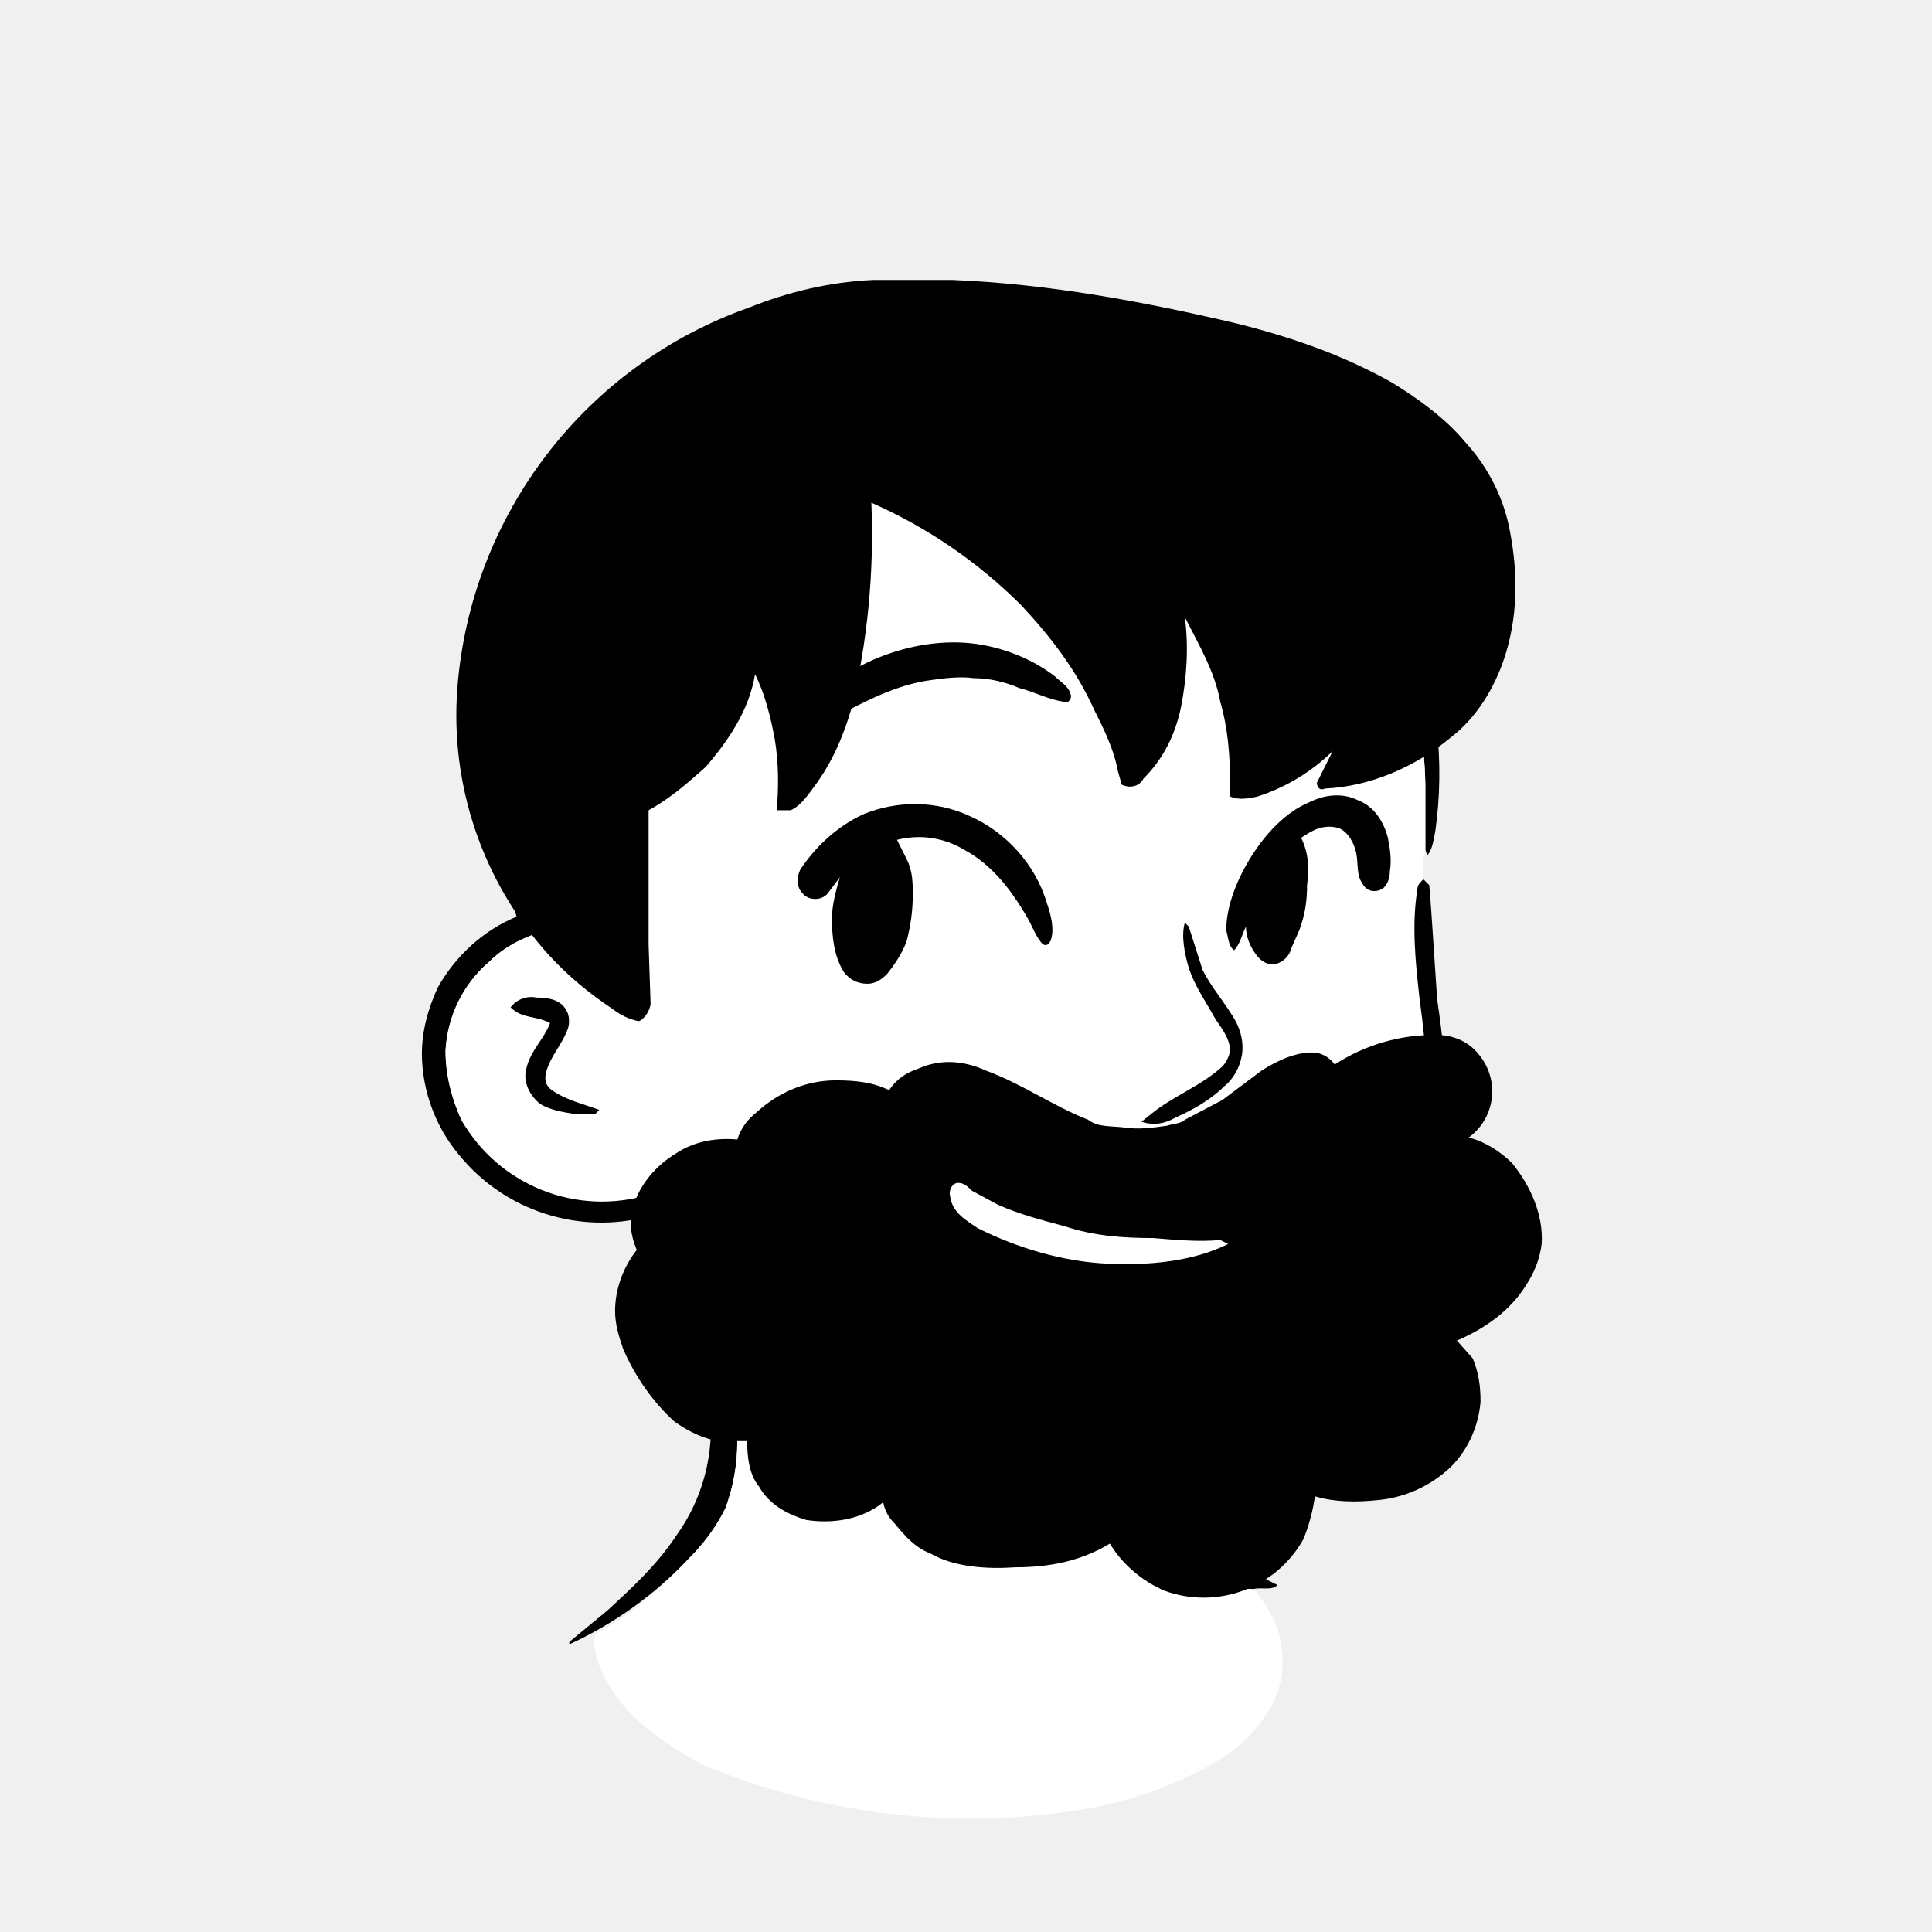
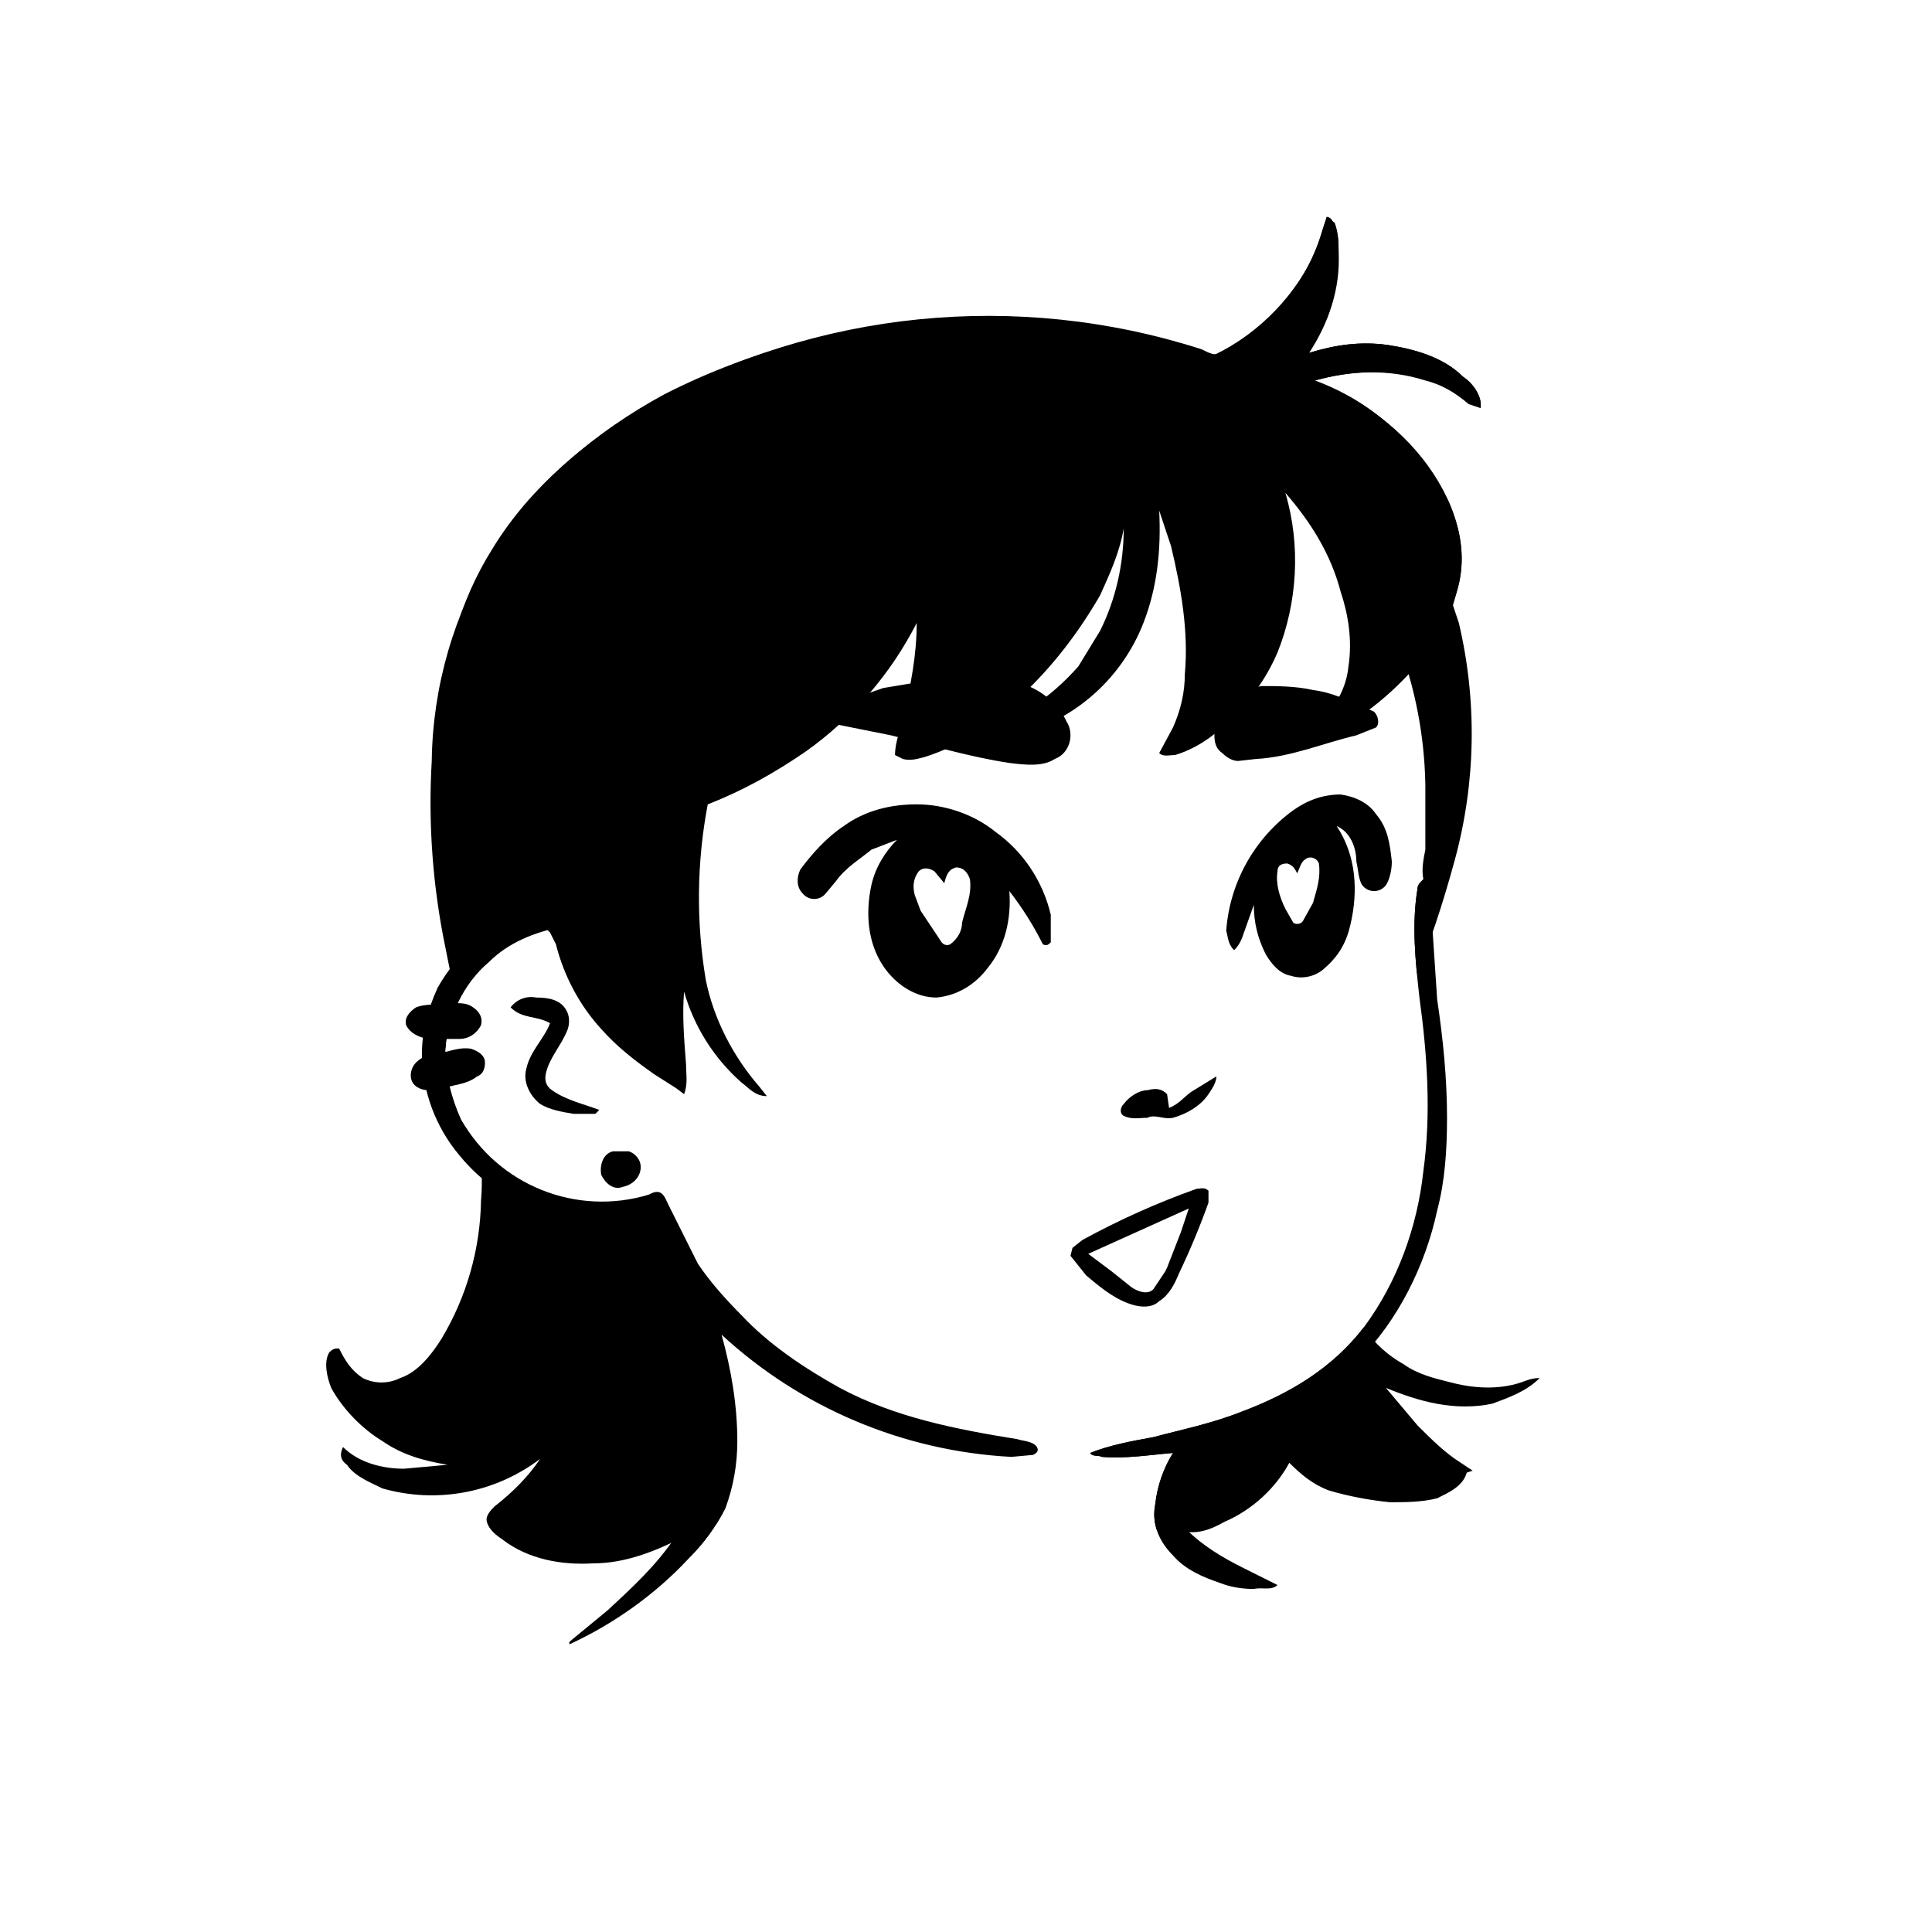
<svg xmlns="http://www.w3.org/2000/svg" viewBox="0 0 980 980" fill="none" shape-rendering="auto">
  <mask id="viewboxMask">
    <rect width="980" height="980" rx="0" ry="0" x="0" y="0" fill="#fff" />
  </mask>
  <g mask="url(#viewboxMask)">
+     <rect fill="#ffffff" width="980" height="980" x="0" y="0" />
    <g transform="translate(10 -60)">
+       <path d="M663 170c1 0 3 1 3 3 3 4 3 10 3 15 1 18-5 36-15 51 13-4 26-6 40-4 13 2 28 6 38 16 5 3 10 10 9 16l-6-2c-7-6-14-10-23-13-18-5-37-4-55 1 11 4 22 10 31 17 17 13 31 30 39 50 5 13 6 27 2 40l-2 7 3 9a244 244 0 0 1-2 120c-6 22-13 44-22 64-10 24-21 47-29 73-6 16-9 33-9 51l2 12 5 24a59 59 0 0 0 27 32c7 5 15 7 23 9 11 3 23 4 34 1 4-1 7-3 12-3-7 7-16 10-24 13-19 4-37-1-54-8l16 19c7 7 14 14 22 19l6 4-3 1c-2 7-9 10-15 13-8 2-16 2-24 2-10-1-21-3-31-6-8-3-14-8-20-14-7 13-19 24-33 30-7 4-15 7-23 4h-13c-13 0-25-2-38-3-21-1-42-5-62-7-21-2-43-2-64-2-23 1-45 4-66 12l-9 4c-14 7-29 13-45 13-16 1-33-2-46-12-3-2-7-5-8-9-1-3 2-6 4-8 9-7 17-15 23-24a91 91 0 0 1-80 15c-6-3-14-6-18-12-3-2-4-5-2-9 8 8 20 11 31 11l22-2c-12-2-23-5-33-12-10-6-20-16-26-27-2-5-4-13-1-18 2-2 3-2 5-2 3 6 6 11 12 15 6 3 13 3 19 0 9-3 16-12 21-20a141 141 0 0 0 20-70c1-11 0-23-1-34-3-31-11-63-17-94a362 362 0 0 1-7-95 210 210 0 0 1 31-107c21-34 52-60 87-79 45-23 96-36 147-38 44-2 90 3 132 18 23-11 42-31 52-54l5-16Z" fill="#000000" />
      <path d="M486 236c57-2 115 18 159 56a209 209 0 0 1 73 190c-1 4-1 8-4 12l-1-3v-33a215 215 0 0 0-172-206 235 235 0 0 0-270 153c-12 37-14 78-6 116 6-2 12-2 17-2 2 1 5 1 6 3s0 3-1 4l-12 4c-14 3-27 8-37 18a63 63 0 0 0-22 45c0 12 3 24 8 35 8 13 19 24 33 31 18 10 41 13 62 7 2-1 4-2 6-1s3 4 4 6l15 30a215 215 0 0 0 72 63c28 15 59 21 90 26 3 1 8 1 10 4 1 2 0 3-2 4l-11 1a231 231 0 0 1-147-62c5 18 8 36 8 54 0 12-2 23-6 34-5 10-11 18-19 26a196 196 0 0 1-60 43c-1-1 1-2 2-3l17-14c13-12 25-23 35-38a93 93 0 0 0 17-65l-4-39-2-10-12-17c-5-10-11-20-13-31a93 93 0 0 1-96-31 81 81 0 0 1-19-51c0-12 3-23 8-34 9-16 23-29 40-36-8-31-8-62-3-93 8-40 26-77 51-108 45-54 115-87 186-88Z" fill="#000" />
      <path d="M541 252a214 214 0 0 1 172 206v33c-1 5-2 10-1 15-2 2-3 3-3 5-3 18-1 37 1 55 4 29 6 59 2 88-3 28-13 56-30 79-16 21-38 34-62 43-15 6-30 9-45 13-11 2-22 4-32 8 1 2 4 1 6 2 12 1 24-1 36-2-5 8-8 17-9 26-2 10 2 19 9 26 6 7 15 11 24 14 5 2 11 3 17 3 7 9 13 18 14 30 2 12-1 24-8 34-9 14-22 23-37 30-18 9-38 15-57 18a352 352 0 0 1-192-23c-18-10-38-23-48-42-4-7-8-16-6-24 18-10 33-23 47-38 8-8 14-16 19-26 4-11 6-22 6-34 0-18-3-36-8-54a235 235 0 0 0 147 62l11-1c2-1 3-2 2-4-2-3-7-3-10-4-31-5-62-11-90-26-18-10-36-22-50-37-8-8-16-17-22-26l-15-30c-1-2-2-5-4-6s-4 0-6 1a82 82 0 0 1-95-38c-5-11-8-23-8-35 1-17 9-34 22-45 10-10 23-15 37-18l12-4c1-1 2-2 1-4s-4-2-6-3c-5 0-11 0-17 2-8-38-6-79 6-116a236 236 0 0 1 270-153Z" fill="#ffffff" />
      <path d="m712 506 3 3 1 13 3 45c3 20 5 40 5 60 0 16-1 32-5 47-6 28-20 56-40 76a174 174 0 0 1-88 46c-1 9-4 16-4 25-1 6 2 10 5 15 8 8 18 14 28 19l18 9c-3 3-8 1-12 2-6 0-12-1-17-3-9-3-18-7-24-14-7-7-11-16-9-26 1-9 4-18 9-26-12 1-24 3-36 2-2-1-5 0-6-2 10-4 21-6 32-8 15-4 30-7 45-13 24-9 46-22 62-43 17-23 27-51 30-79 4-29 2-59-2-88-2-18-4-37-1-55 0-2 1-3 3-5ZM262 566c6 0 12 1 15 6 2 3 2 7 1 10-3 8-9 14-11 22-1 4 0 7 3 9 7 5 16 7 24 10l-2 2h-11c-6-1-12-2-17-5-5-4-9-11-7-18 2-9 9-15 12-23-7-4-14-2-20-8 3-4 8-6 13-5Z" fill="#000" />
-       <path d="M679 466c8 3 13 11 15 19 1 5 2 11 1 17 0 3-1 7-4 9-4 2-8 1-10-3-3-4-2-10-3-15s-4-11-9-13c-8-2-13 1-19 5 4 8 4 16 3 24 0 8-1 15-4 23l-4 9c-1 4-4 7-8 8s-8-2-10-5c-3-4-5-9-5-14-2 4-3 9-6 12-3-2-3-7-4-10 0-13 6-27 13-38s17-22 29-27c8-4 17-5 25-1ZM482 474c18 8 33 24 39 44 2 6 4 13 2 19-1 2-2 3-4 2-3-3-5-8-7-12-8-14-18-28-33-36-10-6-22-8-34-5l5 10c3 6 3 12 3 18 0 8-1 15-3 23-2 6-6 12-10 17-3 3-6 5-10 5-5 0-9-2-12-6-5-8-6-18-6-27 0-7 2-14 4-21l-6 8c-3 4-10 4-13 0-3-3-3-8-1-12 8-12 19-22 32-28 17-7 37-7 54 1Z" fill="#000000" />
-       <path d="M479 386c16 1 33 7 46 17 3 3 7 5 8 9 1 2-1 5-3 4-8-1-15-5-23-7-7-3-15-5-23-5-7-1-15 0-22 1-15 2-30 9-43 16l-21 9-1-1c1-4 3-9 6-12 6-10 17-16 27-21 15-7 32-11 49-10ZM673 390c5 2 11 5 15 10 4 4 5 9 4 15l-23-7c-7-2-13-1-20-2-7 0-15 1-21 5l-13 8h-3c-1-3 0-6 2-8 5-9 13-15 22-18 12-4 24-6 37-3Z" fill="#000000" />
-       <path d="m591 528 2 2 7 22c4 8 10 15 15 23 4 6 6 13 5 20-1 6-4 12-9 16-7 7-16 12-25 16-5 3-11 4-17 2l5-4c11-9 25-14 36-24 2-2 4-6 4-9-1-7-5-11-8-16-5-9-10-16-13-25-2-7-4-16-2-23Z" fill="#000000" />
-       <path d="M719 585c9 0 17 4 22 11a29 29 0 0 1-6 41c8 2 16 7 22 13 9 11 16 26 15 41-1 8-4 15-8 21-8 13-21 22-35 28l8 9c3 7 4 14 4 22-1 12-6 24-15 33a62 62 0 0 1-38 17c-10 1-21 1-31-2-1 7-3 15-6 22a58 58 0 0 1-70 26c-12-5-22-14-28-24-15 9-31 12-48 12-14 1-31 0-43-7-8-3-13-9-18-15-3-3-5-6-6-11-11 9-26 11-39 9-10-3-19-8-24-17-5-6-6-15-6-23h-14c-8-1-16-5-23-10-11-10-20-23-26-37-2-6-4-12-4-19 0-11 4-22 11-31-3-7-4-14-2-21 3-12 12-22 22-28 9-6 20-8 31-7 2-6 5-10 10-14 11-10 25-16 40-16 10 0 19 1 27 5 4-6 9-9 15-11 11-5 23-4 34 1 19 7 34 18 52 25 5 4 12 3 19 4s14 0 21-1c3-1 7-1 9-3l19-10 20-15c8-5 18-10 28-9 4 1 7 3 9 6a92 92 0 0 1 52-15Z" fill="#000000" />
-       <path d="M476 660c3 0 5 2 7 4l13 7c11 5 23 8 34 11 15 5 30 6 45 6 12 1 23 2 34 1l4 2c-18 9-41 11-61 10-23-1-46-8-66-18-6-4-13-8-14-16-1-3 1-7 4-7Z" fill="#ffffff" />
-       <path d="M433 202h40c49 2 97 11 144 22 28 7 54 16 79 30 13 8 27 18 37 30 12 13 20 29 23 46 4 21 4 43-3 64-5 15-14 30-27 40-18 15-41 25-64 26-2 1-4 0-4-3l8-16a97 97 0 0 1-38 23c-4 1-10 2-14 0v-5c0-15-1-29-5-43-3-16-11-29-18-43 2 15 1 31-2 46-3 14-9 26-19 36-2 4-7 5-11 3l-2-7c-2-11-7-21-12-31-9-20-22-37-37-53a250 250 0 0 0-76-52 380 380 0 0 1-10 104c-4 14-10 28-19 40-3 4-7 10-12 12h-7c1-12 1-24-1-36-2-11-5-23-10-33-3 18-13 33-25 47-9 8-18 16-29 22v68l1 30c0 3-3 8-6 9-5-1-9-3-13-6-12-8-23-17-33-28a181 181 0 0 1-46-135 223 223 0 0 1 148-193c20-8 41-13 63-14Z" fill="#000000" />
+       <path d="M670 463c7 1 14 4 18 10 6 7 7 15 8 24 0 4-1 9-3 12-3 4-9 4-12 0-2-3-2-8-3-12 0-7-3-15-10-18 10 15 11 33 7 50-2 9-6 16-13 22-4 4-11 6-17 4-6-1-10-6-13-11-4-8-6-16-6-25l-5 14c-1 3-2 6-5 9-3-3-3-6-4-10a83 83 0 0 1 34-61c7-5 15-8 24-8ZM455 468c14 0 29 5 40 14 14 10 24 25 28 42v14c-1 1-2 2-4 1a163 163 0 0 0-17-27c1 14-2 28-11 39-6 8-15 14-26 15-11 0-21-7-27-16-8-12-9-27-6-41 2-9 7-17 13-23l-13 5c-6 5-13 9-18 16l-5 6c-3 4-9 4-12 0-3-3-3-8-1-12 6-8 13-16 22-22 11-8 24-11 37-11Z" fill="#000000" />
+       <path d="M659 498c1 7-1 13-3 20l-5 9c-1 2-4 2-5 1l-4-7c-3-6-5-13-4-19 0-3 2-4 5-4 3 1 4 3 5 5 1-2 2-6 4-7 2-2 6-1 7 2ZM475 500c4 0 6 3 7 6 1 8-2 14-4 22 0 4-2 8-6 11-2 1-4 0-5-2l-10-15-3-8c-1-4-1-8 2-12 2-2 5-2 8 0l5 6c1-4 2-7 6-8Z" fill="#fff" />
+       <path d="M480 404c10 1 19 0 29 3 9 3 18 10 22 19 4 6 2 16-6 19-6 4-15 3-23 2-20-3-40-9-60-14l-20-4-10-2-4-4c2-4 6-6 10-7l20-7 18-3 24-2ZM656 410c8 1 15 4 22 7l9 4c2 2 3 6 1 8l-10 4c-17 4-33 11-51 12l-9 1c-3 0-6-2-8-4-3-2-4-5-4-9 0-7 2-15 8-20 4-3 11-4 16-5 8 0 17 0 26 2Z" fill="#000000" />
+       <path d="M216 569c5 0 10-1 14 2 3 2 5 5 4 9-2 4-6 7-11 7h-16c-5-1-9-3-11-7-1-4 2-7 5-9 5-2 10-1 15-2ZM229 592c3 1 7 3 7 7 0 3-1 6-4 7-5 4-11 4-17 6-5 1-10 2-14-1s-3-9 0-12c4-4 8-4 13-5s10-3 15-2ZM301 644h8c3 1 6 4 6 8 0 5-4 9-9 10-5 2-9-2-11-6-1-5 1-11 6-12Z" fill="#000000" />
+       <path d="M607 606c0 3-2 6-4 9-4 6-11 10-18 12-5 1-9-2-13 0-4 0-8 1-12-1-2-1-2-4 0-6 3-4 8-7 12-7 4-1 7-1 10 2l1 7c5-2 7-5 11-8l13-8Z" fill="#000000" />
+       <path fill-rule="evenodd" clip-rule="evenodd" d="M603 664c-2-2-4-1-6-1a400 400 0 0 0-58 26l-5 4-1 4 4 5 4 5c6 5 13 11 21 14 5 2 12 3 16-1 5-3 8-9 10-14a375 375 0 0 0 15-36v-6Zm-14 21 4-12-51 23 12 9 10 8c3 2 8 4 11 1l6-9 1-2 7-18Z" fill="#000000" />
+       <path d="m663 170 4 3c2 5 2 11 2 16 0 18-6 35-15 50 13-4 26-6 40-4 13 2 28 6 38 16 5 4 10 10 9 16l-6-3c-7-5-14-9-22-11-19-6-38-5-56 0l17 8c23 13 42 32 52 56 5 13 7 26 4 39s-9 26-17 36a151 151 0 0 1-51 42c-4 3-9 5-14 5l10-12c9-7 15-18 16-29 2-13 0-26-4-38-5-19-15-35-28-50 8 27 6 56-4 81-6 14-15 26-26 36-7 7-16 13-26 16-3 0-6 1-8-1l7-13c4-9 6-18 6-27 2-22-2-44-7-65l-6-18c1 20-1 39-8 57a94 94 0 0 1-61 56c-4 1-9 3-13-1 6-4 12-7 17-12 9-6 17-13 24-21l11-18c8-16 12-34 12-52-2 12-7 23-12 34-11 19-24 36-40 51-14 14-30 25-49 31-4 1-7 2-11 1l-4-2c0-7 3-13 4-19 4-16 7-32 7-48a181 181 0 0 1-56 65c-16 11-32 20-50 27a253 253 0 0 0-1 89c4 20 14 39 27 54l4 5c-6 0-9-4-13-7a97 97 0 0 1-29-46c-1 12 0 24 1 37 0 5 1 10-1 15l-4-3-11-7c-10-7-19-14-27-23-11-12-19-27-23-43l-3-6c-14-13-27-28-36-45-10-19-16-39-17-60-2-32 7-63 24-90 19-31 48-55 79-73a354 354 0 0 1 280-28c3 1 6 4 10 2a102 102 0 0 0 52-63l2-6Z" fill="#000000" />
    </g>
    <g transform="translate(10 -60)" />
  </g>
</svg>
